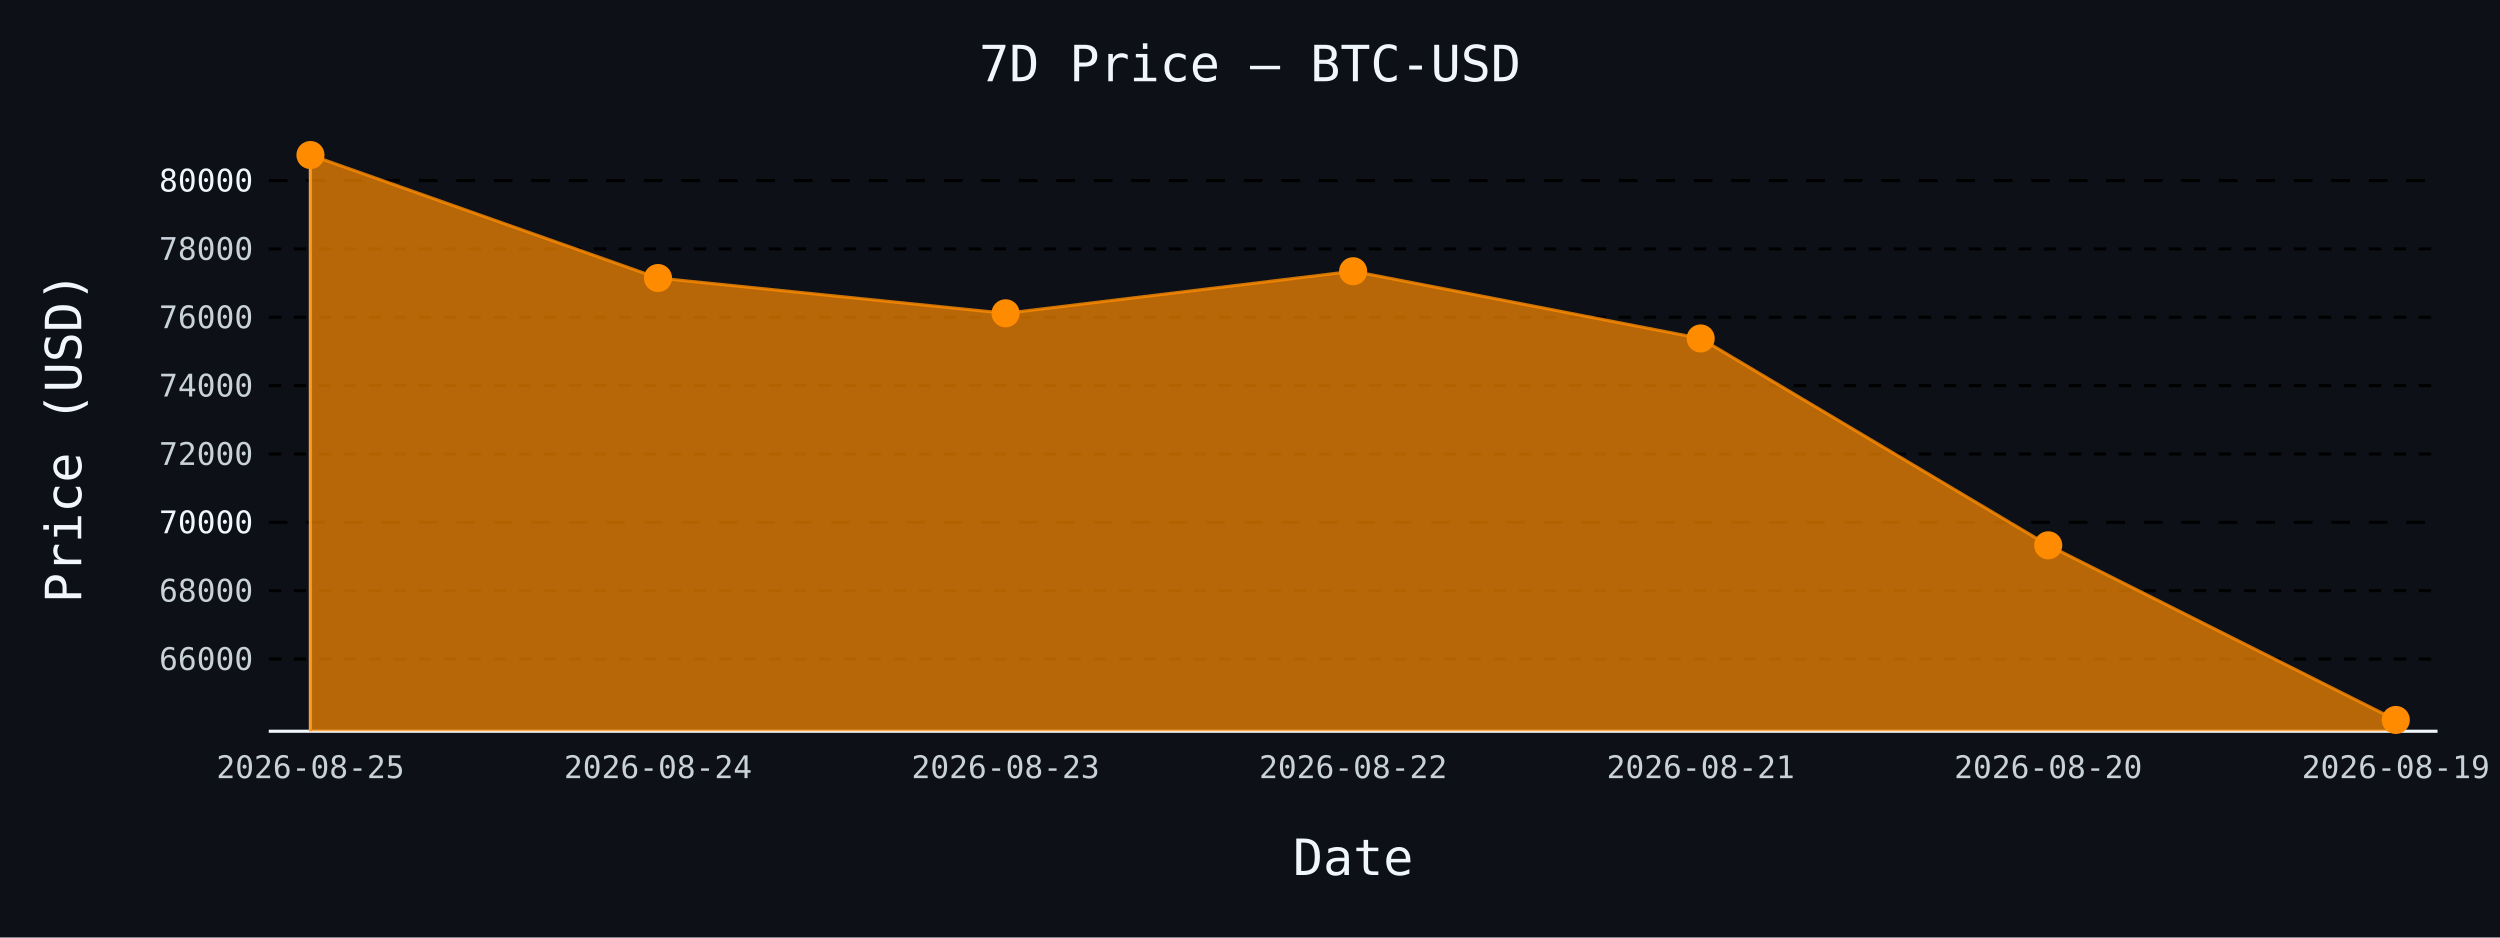
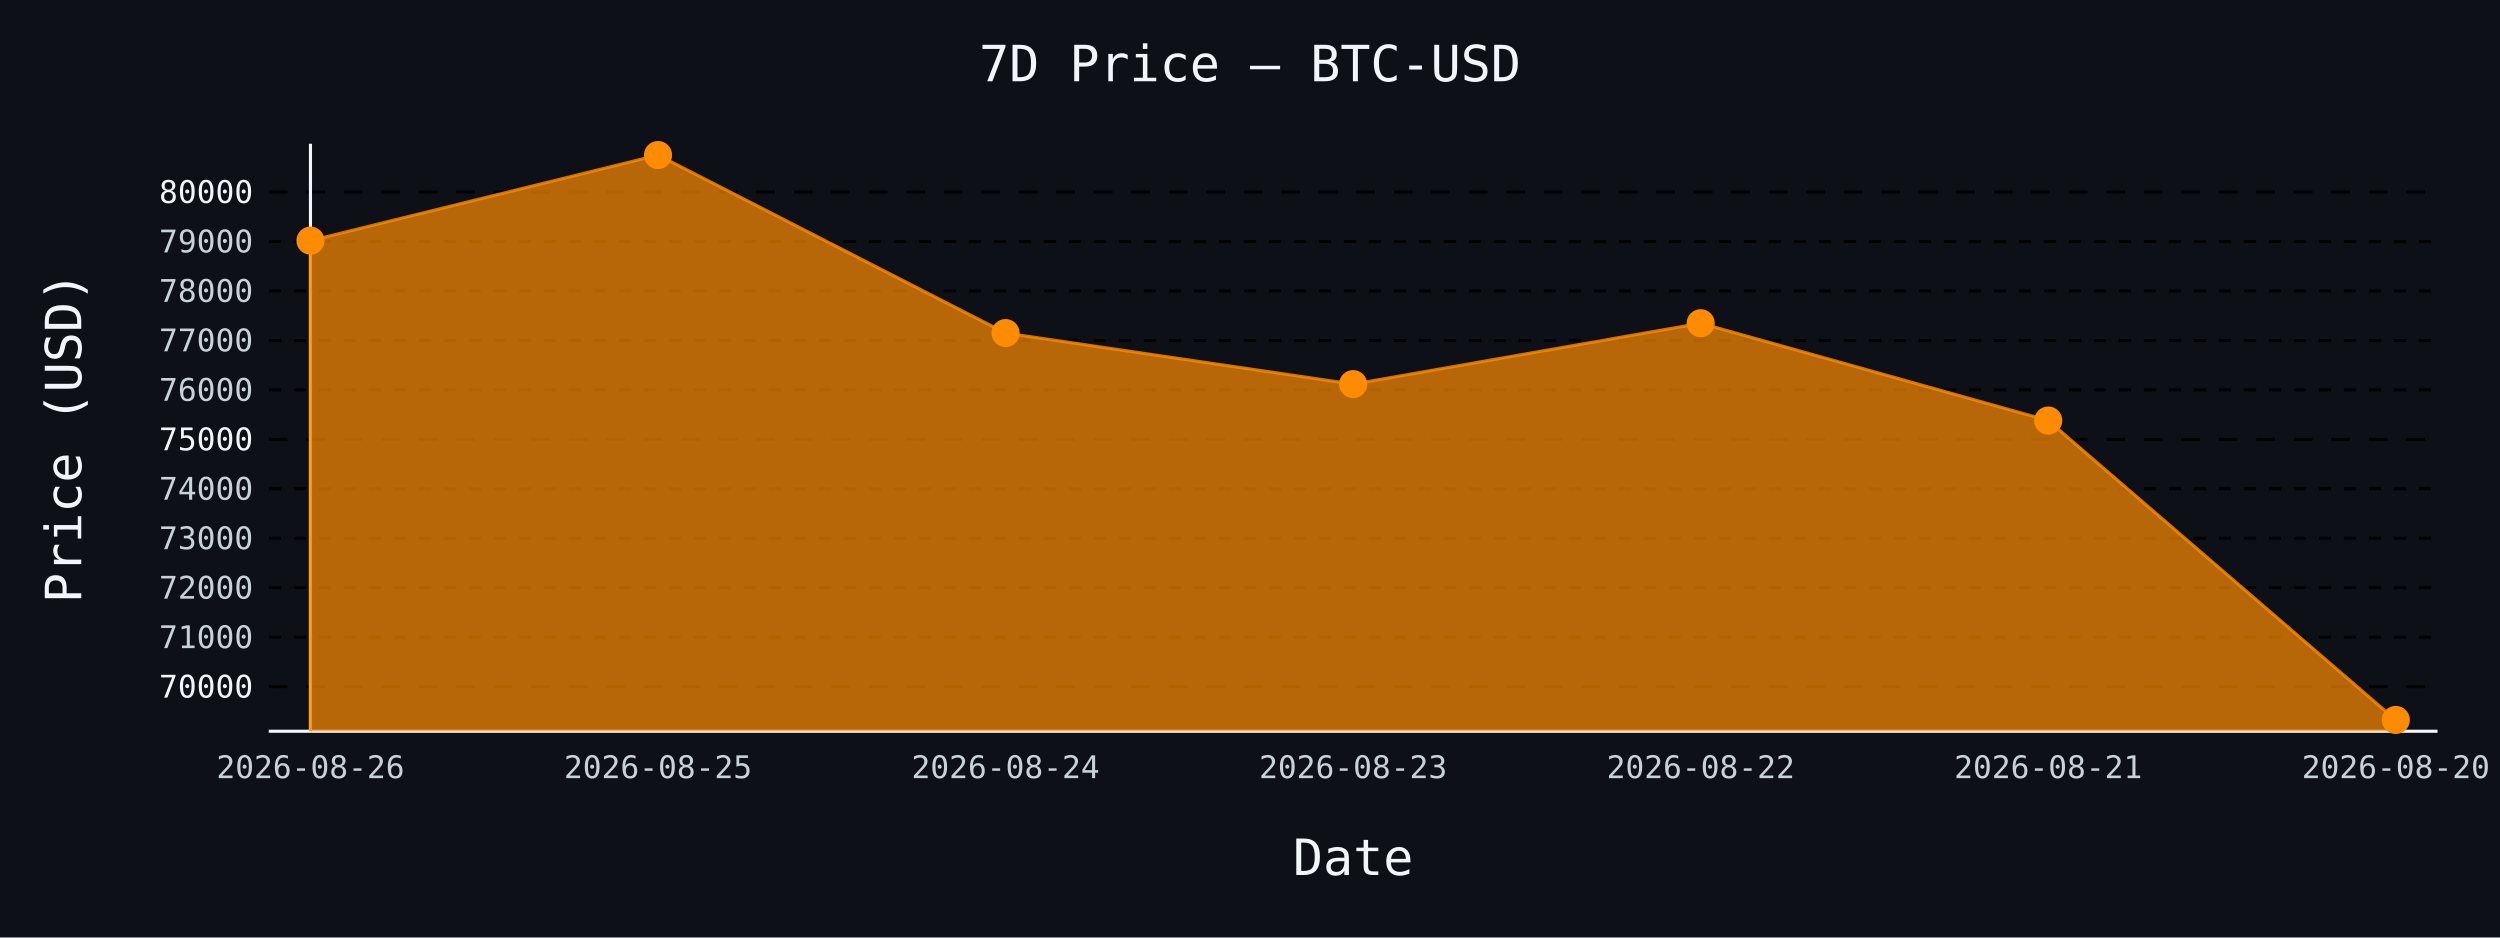
- <svg xmlns="http://www.w3.org/2000/svg" id="chart-ddeac914-2a52-4e3d-9b93-79eb6ba62660" class="pygal-chart" viewBox="0 0 800 300">
+ <svg xmlns="http://www.w3.org/2000/svg" id="chart-fb95c149-3f60-4c7f-897b-a0d525fd55b2" class="pygal-chart" viewBox="0 0 800 300">
  <defs>
-     <style type="text/css">#chart-ddeac914-2a52-4e3d-9b93-79eb6ba62660{-webkit-user-select:none;-webkit-font-smoothing:antialiased;font-family:monospace}#chart-ddeac914-2a52-4e3d-9b93-79eb6ba62660 .title{font-family:monospace;font-size:16px}#chart-ddeac914-2a52-4e3d-9b93-79eb6ba62660 .legends .legend text{font-family:monospace;font-size:14px}#chart-ddeac914-2a52-4e3d-9b93-79eb6ba62660 .axis text{font-family:monospace;font-size:10px}#chart-ddeac914-2a52-4e3d-9b93-79eb6ba62660 .axis text.major{font-family:monospace;font-size:10px}#chart-ddeac914-2a52-4e3d-9b93-79eb6ba62660 .text-overlay text.value{font-family:monospace;font-size:16px}#chart-ddeac914-2a52-4e3d-9b93-79eb6ba62660 .text-overlay text.label{font-family:monospace;font-size:10px}#chart-ddeac914-2a52-4e3d-9b93-79eb6ba62660 .tooltip{font-family:monospace;font-size:14px}#chart-ddeac914-2a52-4e3d-9b93-79eb6ba62660 text.no_data{font-family:monospace;font-size:64px}
- #chart-ddeac914-2a52-4e3d-9b93-79eb6ba62660{background-color:#0d1117}#chart-ddeac914-2a52-4e3d-9b93-79eb6ba62660 path,#chart-ddeac914-2a52-4e3d-9b93-79eb6ba62660 line,#chart-ddeac914-2a52-4e3d-9b93-79eb6ba62660 rect,#chart-ddeac914-2a52-4e3d-9b93-79eb6ba62660 circle{-webkit-transition:150ms;-moz-transition:150ms;transition:150ms}#chart-ddeac914-2a52-4e3d-9b93-79eb6ba62660 .graph &gt; .background{fill:#0d1117}#chart-ddeac914-2a52-4e3d-9b93-79eb6ba62660 .plot &gt; .background{fill:#0d1117}#chart-ddeac914-2a52-4e3d-9b93-79eb6ba62660 .graph{fill:#c9d1d9}#chart-ddeac914-2a52-4e3d-9b93-79eb6ba62660 text.no_data{fill:#f0f6fc}#chart-ddeac914-2a52-4e3d-9b93-79eb6ba62660 .title{fill:#f0f6fc}#chart-ddeac914-2a52-4e3d-9b93-79eb6ba62660 .legends .legend text{fill:#c9d1d9}#chart-ddeac914-2a52-4e3d-9b93-79eb6ba62660 .legends .legend:hover text{fill:#f0f6fc}#chart-ddeac914-2a52-4e3d-9b93-79eb6ba62660 .axis .line{stroke:#f0f6fc}#chart-ddeac914-2a52-4e3d-9b93-79eb6ba62660 .axis .guide.line{stroke:#8b949e}#chart-ddeac914-2a52-4e3d-9b93-79eb6ba62660 .axis .major.line{stroke:#c9d1d9}#chart-ddeac914-2a52-4e3d-9b93-79eb6ba62660 .axis text.major{fill:#f0f6fc}#chart-ddeac914-2a52-4e3d-9b93-79eb6ba62660 .axis.y .guides:hover .guide.line,#chart-ddeac914-2a52-4e3d-9b93-79eb6ba62660 .line-graph .axis.x .guides:hover .guide.line,#chart-ddeac914-2a52-4e3d-9b93-79eb6ba62660 .stackedline-graph .axis.x .guides:hover .guide.line,#chart-ddeac914-2a52-4e3d-9b93-79eb6ba62660 .xy-graph .axis.x .guides:hover .guide.line{stroke:#f0f6fc}#chart-ddeac914-2a52-4e3d-9b93-79eb6ba62660 .axis .guides:hover text{fill:#f0f6fc}#chart-ddeac914-2a52-4e3d-9b93-79eb6ba62660 .reactive{fill-opacity:.7;stroke-opacity:.8;stroke-width:1}#chart-ddeac914-2a52-4e3d-9b93-79eb6ba62660 .ci{stroke:#c9d1d9}#chart-ddeac914-2a52-4e3d-9b93-79eb6ba62660 .reactive.active,#chart-ddeac914-2a52-4e3d-9b93-79eb6ba62660 .active .reactive{fill-opacity:.8;stroke-opacity:.9;stroke-width:4}#chart-ddeac914-2a52-4e3d-9b93-79eb6ba62660 .ci .reactive.active{stroke-width:1.5}#chart-ddeac914-2a52-4e3d-9b93-79eb6ba62660 .series text{fill:#f0f6fc}#chart-ddeac914-2a52-4e3d-9b93-79eb6ba62660 .tooltip rect{fill:#0d1117;stroke:#f0f6fc;-webkit-transition:opacity 150ms;-moz-transition:opacity 150ms;transition:opacity 150ms}#chart-ddeac914-2a52-4e3d-9b93-79eb6ba62660 .tooltip .label{fill:#c9d1d9}#chart-ddeac914-2a52-4e3d-9b93-79eb6ba62660 .tooltip .label{fill:#c9d1d9}#chart-ddeac914-2a52-4e3d-9b93-79eb6ba62660 .tooltip .legend{font-size:.8em;fill:#8b949e}#chart-ddeac914-2a52-4e3d-9b93-79eb6ba62660 .tooltip .x_label{font-size:.6em;fill:#f0f6fc}#chart-ddeac914-2a52-4e3d-9b93-79eb6ba62660 .tooltip .xlink{font-size:.5em;text-decoration:underline}#chart-ddeac914-2a52-4e3d-9b93-79eb6ba62660 .tooltip .value{font-size:1.5em}#chart-ddeac914-2a52-4e3d-9b93-79eb6ba62660 .bound{font-size:.5em}#chart-ddeac914-2a52-4e3d-9b93-79eb6ba62660 .max-value{font-size:.75em;fill:#8b949e}#chart-ddeac914-2a52-4e3d-9b93-79eb6ba62660 .map-element{fill:#0d1117;stroke:#8b949e !important}#chart-ddeac914-2a52-4e3d-9b93-79eb6ba62660 .map-element .reactive{fill-opacity:inherit;stroke-opacity:inherit}#chart-ddeac914-2a52-4e3d-9b93-79eb6ba62660 .color-0,#chart-ddeac914-2a52-4e3d-9b93-79eb6ba62660 .color-0 a:visited{stroke:#ff8c00;fill:#ff8c00}#chart-ddeac914-2a52-4e3d-9b93-79eb6ba62660 .text-overlay .color-0 text{fill:black}
- #chart-ddeac914-2a52-4e3d-9b93-79eb6ba62660 text.no_data{text-anchor:middle}#chart-ddeac914-2a52-4e3d-9b93-79eb6ba62660 .guide.line{fill:none}#chart-ddeac914-2a52-4e3d-9b93-79eb6ba62660 .centered{text-anchor:middle}#chart-ddeac914-2a52-4e3d-9b93-79eb6ba62660 .title{text-anchor:middle}#chart-ddeac914-2a52-4e3d-9b93-79eb6ba62660 .legends .legend text{fill-opacity:1}#chart-ddeac914-2a52-4e3d-9b93-79eb6ba62660 .axis.x text{text-anchor:middle}#chart-ddeac914-2a52-4e3d-9b93-79eb6ba62660 .axis.x:not(.web) text[transform]{text-anchor:start}#chart-ddeac914-2a52-4e3d-9b93-79eb6ba62660 .axis.x:not(.web) text[transform].backwards{text-anchor:end}#chart-ddeac914-2a52-4e3d-9b93-79eb6ba62660 .axis.y text{text-anchor:end}#chart-ddeac914-2a52-4e3d-9b93-79eb6ba62660 .axis.y text[transform].backwards{text-anchor:start}#chart-ddeac914-2a52-4e3d-9b93-79eb6ba62660 .axis.y2 text{text-anchor:start}#chart-ddeac914-2a52-4e3d-9b93-79eb6ba62660 .axis.y2 text[transform].backwards{text-anchor:end}#chart-ddeac914-2a52-4e3d-9b93-79eb6ba62660 .axis .guide.line{stroke-dasharray:4,4;stroke:black}#chart-ddeac914-2a52-4e3d-9b93-79eb6ba62660 .axis .major.guide.line{stroke-dasharray:6,6;stroke:black}#chart-ddeac914-2a52-4e3d-9b93-79eb6ba62660 .horizontal .axis.y .guide.line,#chart-ddeac914-2a52-4e3d-9b93-79eb6ba62660 .horizontal .axis.y2 .guide.line,#chart-ddeac914-2a52-4e3d-9b93-79eb6ba62660 .vertical .axis.x .guide.line{opacity:0}#chart-ddeac914-2a52-4e3d-9b93-79eb6ba62660 .horizontal .axis.always_show .guide.line,#chart-ddeac914-2a52-4e3d-9b93-79eb6ba62660 .vertical .axis.always_show .guide.line{opacity:1 !important}#chart-ddeac914-2a52-4e3d-9b93-79eb6ba62660 .axis.y .guides:hover .guide.line,#chart-ddeac914-2a52-4e3d-9b93-79eb6ba62660 .axis.y2 .guides:hover .guide.line,#chart-ddeac914-2a52-4e3d-9b93-79eb6ba62660 .axis.x .guides:hover .guide.line{opacity:1}#chart-ddeac914-2a52-4e3d-9b93-79eb6ba62660 .axis .guides:hover text{opacity:1}#chart-ddeac914-2a52-4e3d-9b93-79eb6ba62660 .nofill{fill:none}#chart-ddeac914-2a52-4e3d-9b93-79eb6ba62660 .subtle-fill{fill-opacity:.2}#chart-ddeac914-2a52-4e3d-9b93-79eb6ba62660 .dot{stroke-width:1px;fill-opacity:1;stroke-opacity:1}#chart-ddeac914-2a52-4e3d-9b93-79eb6ba62660 .dot.active{stroke-width:5px}#chart-ddeac914-2a52-4e3d-9b93-79eb6ba62660 .dot.negative{fill:transparent}#chart-ddeac914-2a52-4e3d-9b93-79eb6ba62660 text,#chart-ddeac914-2a52-4e3d-9b93-79eb6ba62660 tspan{stroke:none !important}#chart-ddeac914-2a52-4e3d-9b93-79eb6ba62660 .series text.active{opacity:1}#chart-ddeac914-2a52-4e3d-9b93-79eb6ba62660 .tooltip rect{fill-opacity:.95;stroke-width:.5}#chart-ddeac914-2a52-4e3d-9b93-79eb6ba62660 .tooltip text{fill-opacity:1}#chart-ddeac914-2a52-4e3d-9b93-79eb6ba62660 .showable{visibility:hidden}#chart-ddeac914-2a52-4e3d-9b93-79eb6ba62660 .showable.shown{visibility:visible}#chart-ddeac914-2a52-4e3d-9b93-79eb6ba62660 .gauge-background{fill:rgba(229,229,229,1);stroke:none}#chart-ddeac914-2a52-4e3d-9b93-79eb6ba62660 .bg-lines{stroke:#0d1117;stroke-width:2px}</style>
+     <style type="text/css">#chart-fb95c149-3f60-4c7f-897b-a0d525fd55b2{-webkit-user-select:none;-webkit-font-smoothing:antialiased;font-family:monospace}#chart-fb95c149-3f60-4c7f-897b-a0d525fd55b2 .title{font-family:monospace;font-size:16px}#chart-fb95c149-3f60-4c7f-897b-a0d525fd55b2 .legends .legend text{font-family:monospace;font-size:14px}#chart-fb95c149-3f60-4c7f-897b-a0d525fd55b2 .axis text{font-family:monospace;font-size:10px}#chart-fb95c149-3f60-4c7f-897b-a0d525fd55b2 .axis text.major{font-family:monospace;font-size:10px}#chart-fb95c149-3f60-4c7f-897b-a0d525fd55b2 .text-overlay text.value{font-family:monospace;font-size:16px}#chart-fb95c149-3f60-4c7f-897b-a0d525fd55b2 .text-overlay text.label{font-family:monospace;font-size:10px}#chart-fb95c149-3f60-4c7f-897b-a0d525fd55b2 .tooltip{font-family:monospace;font-size:14px}#chart-fb95c149-3f60-4c7f-897b-a0d525fd55b2 text.no_data{font-family:monospace;font-size:64px}
+ #chart-fb95c149-3f60-4c7f-897b-a0d525fd55b2{background-color:#0d1117}#chart-fb95c149-3f60-4c7f-897b-a0d525fd55b2 path,#chart-fb95c149-3f60-4c7f-897b-a0d525fd55b2 line,#chart-fb95c149-3f60-4c7f-897b-a0d525fd55b2 rect,#chart-fb95c149-3f60-4c7f-897b-a0d525fd55b2 circle{-webkit-transition:150ms;-moz-transition:150ms;transition:150ms}#chart-fb95c149-3f60-4c7f-897b-a0d525fd55b2 .graph &gt; .background{fill:#0d1117}#chart-fb95c149-3f60-4c7f-897b-a0d525fd55b2 .plot &gt; .background{fill:#0d1117}#chart-fb95c149-3f60-4c7f-897b-a0d525fd55b2 .graph{fill:#c9d1d9}#chart-fb95c149-3f60-4c7f-897b-a0d525fd55b2 text.no_data{fill:#f0f6fc}#chart-fb95c149-3f60-4c7f-897b-a0d525fd55b2 .title{fill:#f0f6fc}#chart-fb95c149-3f60-4c7f-897b-a0d525fd55b2 .legends .legend text{fill:#c9d1d9}#chart-fb95c149-3f60-4c7f-897b-a0d525fd55b2 .legends .legend:hover text{fill:#f0f6fc}#chart-fb95c149-3f60-4c7f-897b-a0d525fd55b2 .axis .line{stroke:#f0f6fc}#chart-fb95c149-3f60-4c7f-897b-a0d525fd55b2 .axis .guide.line{stroke:#8b949e}#chart-fb95c149-3f60-4c7f-897b-a0d525fd55b2 .axis .major.line{stroke:#c9d1d9}#chart-fb95c149-3f60-4c7f-897b-a0d525fd55b2 .axis text.major{fill:#f0f6fc}#chart-fb95c149-3f60-4c7f-897b-a0d525fd55b2 .axis.y .guides:hover .guide.line,#chart-fb95c149-3f60-4c7f-897b-a0d525fd55b2 .line-graph .axis.x .guides:hover .guide.line,#chart-fb95c149-3f60-4c7f-897b-a0d525fd55b2 .stackedline-graph .axis.x .guides:hover .guide.line,#chart-fb95c149-3f60-4c7f-897b-a0d525fd55b2 .xy-graph .axis.x .guides:hover .guide.line{stroke:#f0f6fc}#chart-fb95c149-3f60-4c7f-897b-a0d525fd55b2 .axis .guides:hover text{fill:#f0f6fc}#chart-fb95c149-3f60-4c7f-897b-a0d525fd55b2 .reactive{fill-opacity:.7;stroke-opacity:.8;stroke-width:1}#chart-fb95c149-3f60-4c7f-897b-a0d525fd55b2 .ci{stroke:#c9d1d9}#chart-fb95c149-3f60-4c7f-897b-a0d525fd55b2 .reactive.active,#chart-fb95c149-3f60-4c7f-897b-a0d525fd55b2 .active .reactive{fill-opacity:.8;stroke-opacity:.9;stroke-width:4}#chart-fb95c149-3f60-4c7f-897b-a0d525fd55b2 .ci .reactive.active{stroke-width:1.5}#chart-fb95c149-3f60-4c7f-897b-a0d525fd55b2 .series text{fill:#f0f6fc}#chart-fb95c149-3f60-4c7f-897b-a0d525fd55b2 .tooltip rect{fill:#0d1117;stroke:#f0f6fc;-webkit-transition:opacity 150ms;-moz-transition:opacity 150ms;transition:opacity 150ms}#chart-fb95c149-3f60-4c7f-897b-a0d525fd55b2 .tooltip .label{fill:#c9d1d9}#chart-fb95c149-3f60-4c7f-897b-a0d525fd55b2 .tooltip .label{fill:#c9d1d9}#chart-fb95c149-3f60-4c7f-897b-a0d525fd55b2 .tooltip .legend{font-size:.8em;fill:#8b949e}#chart-fb95c149-3f60-4c7f-897b-a0d525fd55b2 .tooltip .x_label{font-size:.6em;fill:#f0f6fc}#chart-fb95c149-3f60-4c7f-897b-a0d525fd55b2 .tooltip .xlink{font-size:.5em;text-decoration:underline}#chart-fb95c149-3f60-4c7f-897b-a0d525fd55b2 .tooltip .value{font-size:1.5em}#chart-fb95c149-3f60-4c7f-897b-a0d525fd55b2 .bound{font-size:.5em}#chart-fb95c149-3f60-4c7f-897b-a0d525fd55b2 .max-value{font-size:.75em;fill:#8b949e}#chart-fb95c149-3f60-4c7f-897b-a0d525fd55b2 .map-element{fill:#0d1117;stroke:#8b949e !important}#chart-fb95c149-3f60-4c7f-897b-a0d525fd55b2 .map-element .reactive{fill-opacity:inherit;stroke-opacity:inherit}#chart-fb95c149-3f60-4c7f-897b-a0d525fd55b2 .color-0,#chart-fb95c149-3f60-4c7f-897b-a0d525fd55b2 .color-0 a:visited{stroke:#ff8c00;fill:#ff8c00}#chart-fb95c149-3f60-4c7f-897b-a0d525fd55b2 .text-overlay .color-0 text{fill:black}
+ #chart-fb95c149-3f60-4c7f-897b-a0d525fd55b2 text.no_data{text-anchor:middle}#chart-fb95c149-3f60-4c7f-897b-a0d525fd55b2 .guide.line{fill:none}#chart-fb95c149-3f60-4c7f-897b-a0d525fd55b2 .centered{text-anchor:middle}#chart-fb95c149-3f60-4c7f-897b-a0d525fd55b2 .title{text-anchor:middle}#chart-fb95c149-3f60-4c7f-897b-a0d525fd55b2 .legends .legend text{fill-opacity:1}#chart-fb95c149-3f60-4c7f-897b-a0d525fd55b2 .axis.x text{text-anchor:middle}#chart-fb95c149-3f60-4c7f-897b-a0d525fd55b2 .axis.x:not(.web) text[transform]{text-anchor:start}#chart-fb95c149-3f60-4c7f-897b-a0d525fd55b2 .axis.x:not(.web) text[transform].backwards{text-anchor:end}#chart-fb95c149-3f60-4c7f-897b-a0d525fd55b2 .axis.y text{text-anchor:end}#chart-fb95c149-3f60-4c7f-897b-a0d525fd55b2 .axis.y text[transform].backwards{text-anchor:start}#chart-fb95c149-3f60-4c7f-897b-a0d525fd55b2 .axis.y2 text{text-anchor:start}#chart-fb95c149-3f60-4c7f-897b-a0d525fd55b2 .axis.y2 text[transform].backwards{text-anchor:end}#chart-fb95c149-3f60-4c7f-897b-a0d525fd55b2 .axis .guide.line{stroke-dasharray:4,4;stroke:black}#chart-fb95c149-3f60-4c7f-897b-a0d525fd55b2 .axis .major.guide.line{stroke-dasharray:6,6;stroke:black}#chart-fb95c149-3f60-4c7f-897b-a0d525fd55b2 .horizontal .axis.y .guide.line,#chart-fb95c149-3f60-4c7f-897b-a0d525fd55b2 .horizontal .axis.y2 .guide.line,#chart-fb95c149-3f60-4c7f-897b-a0d525fd55b2 .vertical .axis.x .guide.line{opacity:0}#chart-fb95c149-3f60-4c7f-897b-a0d525fd55b2 .horizontal .axis.always_show .guide.line,#chart-fb95c149-3f60-4c7f-897b-a0d525fd55b2 .vertical .axis.always_show .guide.line{opacity:1 !important}#chart-fb95c149-3f60-4c7f-897b-a0d525fd55b2 .axis.y .guides:hover .guide.line,#chart-fb95c149-3f60-4c7f-897b-a0d525fd55b2 .axis.y2 .guides:hover .guide.line,#chart-fb95c149-3f60-4c7f-897b-a0d525fd55b2 .axis.x .guides:hover .guide.line{opacity:1}#chart-fb95c149-3f60-4c7f-897b-a0d525fd55b2 .axis .guides:hover text{opacity:1}#chart-fb95c149-3f60-4c7f-897b-a0d525fd55b2 .nofill{fill:none}#chart-fb95c149-3f60-4c7f-897b-a0d525fd55b2 .subtle-fill{fill-opacity:.2}#chart-fb95c149-3f60-4c7f-897b-a0d525fd55b2 .dot{stroke-width:1px;fill-opacity:1;stroke-opacity:1}#chart-fb95c149-3f60-4c7f-897b-a0d525fd55b2 .dot.active{stroke-width:5px}#chart-fb95c149-3f60-4c7f-897b-a0d525fd55b2 .dot.negative{fill:transparent}#chart-fb95c149-3f60-4c7f-897b-a0d525fd55b2 text,#chart-fb95c149-3f60-4c7f-897b-a0d525fd55b2 tspan{stroke:none !important}#chart-fb95c149-3f60-4c7f-897b-a0d525fd55b2 .series text.active{opacity:1}#chart-fb95c149-3f60-4c7f-897b-a0d525fd55b2 .tooltip rect{fill-opacity:.95;stroke-width:.5}#chart-fb95c149-3f60-4c7f-897b-a0d525fd55b2 .tooltip text{fill-opacity:1}#chart-fb95c149-3f60-4c7f-897b-a0d525fd55b2 .showable{visibility:hidden}#chart-fb95c149-3f60-4c7f-897b-a0d525fd55b2 .showable.shown{visibility:visible}#chart-fb95c149-3f60-4c7f-897b-a0d525fd55b2 .gauge-background{fill:rgba(229,229,229,1);stroke:none}#chart-fb95c149-3f60-4c7f-897b-a0d525fd55b2 .bg-lines{stroke:#0d1117;stroke-width:2px}</style>
  </defs>
  <g class="graph line-graph vertical">
    <rect x="0" y="0" width="800" height="300" class="background" />
    <g transform="translate(86, 46)" class="plot">
      <rect x="0" y="0" width="694.0" height="188" class="background" />
      <g class="axis y always_show">
        <path d="M0 188 h694" class="line" />
        <g class="guides">
-           <path d="M0 164.886 h694" class="guide line" />
-           <text x="-5" y="168.386" class="">66000</text>
+           <path d="M0 173.732 h694" class="major guide line" />
+           <text x="-5" y="177.232" class="major">70000</text>
        </g>
        <g class="guides">
-           <path d="M0 143.014 h694" class="guide line" />
-           <text x="-5" y="146.514" class="">68000</text>
+           <path d="M0 157.902 h694" class="guide line" />
+           <text x="-5" y="161.402" class="">71000</text>
        </g>
        <g class="guides">
-           <path d="M0 121.143 h694" class="major guide line" />
-           <text x="-5" y="124.643" class="major">70000</text>
+           <path d="M0 142.073 h694" class="guide line" />
+           <text x="-5" y="145.573" class="">72000</text>
        </g>
        <g class="guides">
-           <path d="M0 99.271 h694" class="guide line" />
-           <text x="-5" y="102.771" class="">72000</text>
+           <path d="M0 126.244 h694" class="guide line" />
+           <text x="-5" y="129.744" class="">73000</text>
        </g>
        <g class="guides">
-           <path d="M0 77.399 h694" class="guide line" />
-           <text x="-5" y="80.899" class="">74000</text>
+           <path d="M0 110.415 h694" class="guide line" />
+           <text x="-5" y="113.915" class="">74000</text>
        </g>
        <g class="guides">
-           <path d="M0 55.528 h694" class="guide line" />
-           <text x="-5" y="59.028" class="">76000</text>
+           <path d="M0 94.586 h694" class="major guide line" />
+           <text x="-5" y="98.086" class="major">75000</text>
        </g>
        <g class="guides">
-           <path d="M0 33.656 h694" class="guide line" />
-           <text x="-5" y="37.156" class="">78000</text>
+           <path d="M0 78.757 h694" class="guide line" />
+           <text x="-5" y="82.257" class="">76000</text>
        </g>
        <g class="guides">
-           <path d="M0 11.784 h694" class="major guide line" />
-           <text x="-5" y="15.284" class="major">80000</text>
+           <path d="M0 62.927 h694" class="guide line" />
+           <text x="-5" y="66.427" class="">77000</text>
+         </g>
+         <g class="guides">
+           <path d="M0 47.098 h694" class="guide line" />
+           <text x="-5" y="50.598" class="">78000</text>
+         </g>
+         <g class="guides">
+           <path d="M0 31.269 h694" class="guide line" />
+           <text x="-5" y="34.769" class="">79000</text>
+         </g>
+         <g class="guides">
+           <path d="M0 15.44 h694" class="major guide line" />
+           <text x="-5" y="18.94" class="major">80000</text>
        </g>
      </g>
      <g class="axis x">
        <g class="guides">
          <path d="M13.346 0 v188" class="line" />
-           <text x="13.346" y="203.0" class="">2026-08-25</text>
+           <text x="13.346" y="203.0" class="">2026-08-26</text>
        </g>
        <g class="guides">
          <path d="M124.564 0 v188" class="guide line" />
-           <text x="124.564" y="203.0" class="">2026-08-24</text>
+           <text x="124.564" y="203.0" class="">2026-08-25</text>
        </g>
        <g class="guides">
          <path d="M235.782 0 v188" class="guide line" />
-           <text x="235.782" y="203.0" class="">2026-08-23</text>
+           <text x="235.782" y="203.0" class="">2026-08-24</text>
        </g>
        <g class="guides">
          <path d="M347 0 v188" class="guide line" />
-           <text x="347.0" y="203.0" class="">2026-08-22</text>
+           <text x="347.0" y="203.0" class="">2026-08-23</text>
        </g>
        <g class="guides">
          <path d="M458.218 0 v188" class="guide line" />
-           <text x="458.218" y="203.0" class="">2026-08-21</text>
+           <text x="458.218" y="203.0" class="">2026-08-22</text>
        </g>
        <g class="guides">
          <path d="M569.436 0 v188" class="guide line" />
-           <text x="569.436" y="203.0" class="">2026-08-20</text>
+           <text x="569.436" y="203.0" class="">2026-08-21</text>
        </g>
        <g class="guides">
          <path d="M680.654 0 v188" class="guide line" />
-           <text x="680.654" y="203.0" class="">2026-08-19</text>
+           <text x="680.654" y="203.0" class="">2026-08-20</text>
        </g>
      </g>
      <g class="series serie-0 color-0">
-         <path d="M13.346 188 L13.346 3.615 124.564 42.973 235.782 54.259 347 40.797 458.218 62.308 569.436 128.503 680.654 184.385 680.654 188" class="line reactive" />
+         <path d="M13.346 188 L13.346 31 124.564 3.615 235.782 60.585 347 76.92 458.218 57.435 569.436 88.571 680.654 184.385 680.654 188" class="line reactive" />
      </g>
    </g>
    <g class="titles">
      <text x="400.0" y="26" class="title plot_title">7D Price — BTC-USD</text>
      <text x="433.0" y="280" class="title">Date</text>
      <text x="0" y="166.0" class="title" transform="rotate(-90 0 140)">Price (USD)</text>
    </g>
    <g transform="translate(86, 46)" class="plot overlay">
      <g class="series serie-0 color-0">
        <g class="dots">
-           <circle cx="13.346" cy="3.615" r="4" class="dot reactive tooltip-trigger" />
+           <circle cx="13.346" cy="31" r="4" class="dot reactive tooltip-trigger" />
        </g>
        <g class="dots">
-           <circle cx="124.564" cy="42.973" r="4" class="dot reactive tooltip-trigger" />
+           <circle cx="124.564" cy="3.615" r="4" class="dot reactive tooltip-trigger" />
        </g>
        <g class="dots">
-           <circle cx="235.782" cy="54.259" r="4" class="dot reactive tooltip-trigger" />
+           <circle cx="235.782" cy="60.585" r="4" class="dot reactive tooltip-trigger" />
        </g>
        <g class="dots">
-           <circle cx="347.0" cy="40.797" r="4" class="dot reactive tooltip-trigger" />
+           <circle cx="347.0" cy="76.92" r="4" class="dot reactive tooltip-trigger" />
        </g>
        <g class="dots">
-           <circle cx="458.218" cy="62.308" r="4" class="dot reactive tooltip-trigger" />
+           <circle cx="458.218" cy="57.435" r="4" class="dot reactive tooltip-trigger" />
        </g>
        <g class="dots">
-           <circle cx="569.436" cy="128.503" r="4" class="dot reactive tooltip-trigger" />
+           <circle cx="569.436" cy="88.571" r="4" class="dot reactive tooltip-trigger" />
        </g>
        <g class="dots">
          <circle cx="680.654" cy="184.385" r="4" class="dot reactive tooltip-trigger" />
        </g>
      </g>
    </g>
    <g transform="translate(86, 46)" class="plot text-overlay">
      <g class="series serie-0 color-0" />
    </g>
    <g transform="translate(86, 46)" class="plot tooltip-overlay">
      <g transform="translate(0 0)" style="opacity: 0" class="tooltip">
        <rect rx="0" ry="0" width="0" height="0" class="tooltip-box" />
        <g class="text" />
      </g>
    </g>
  </g>
</svg>
